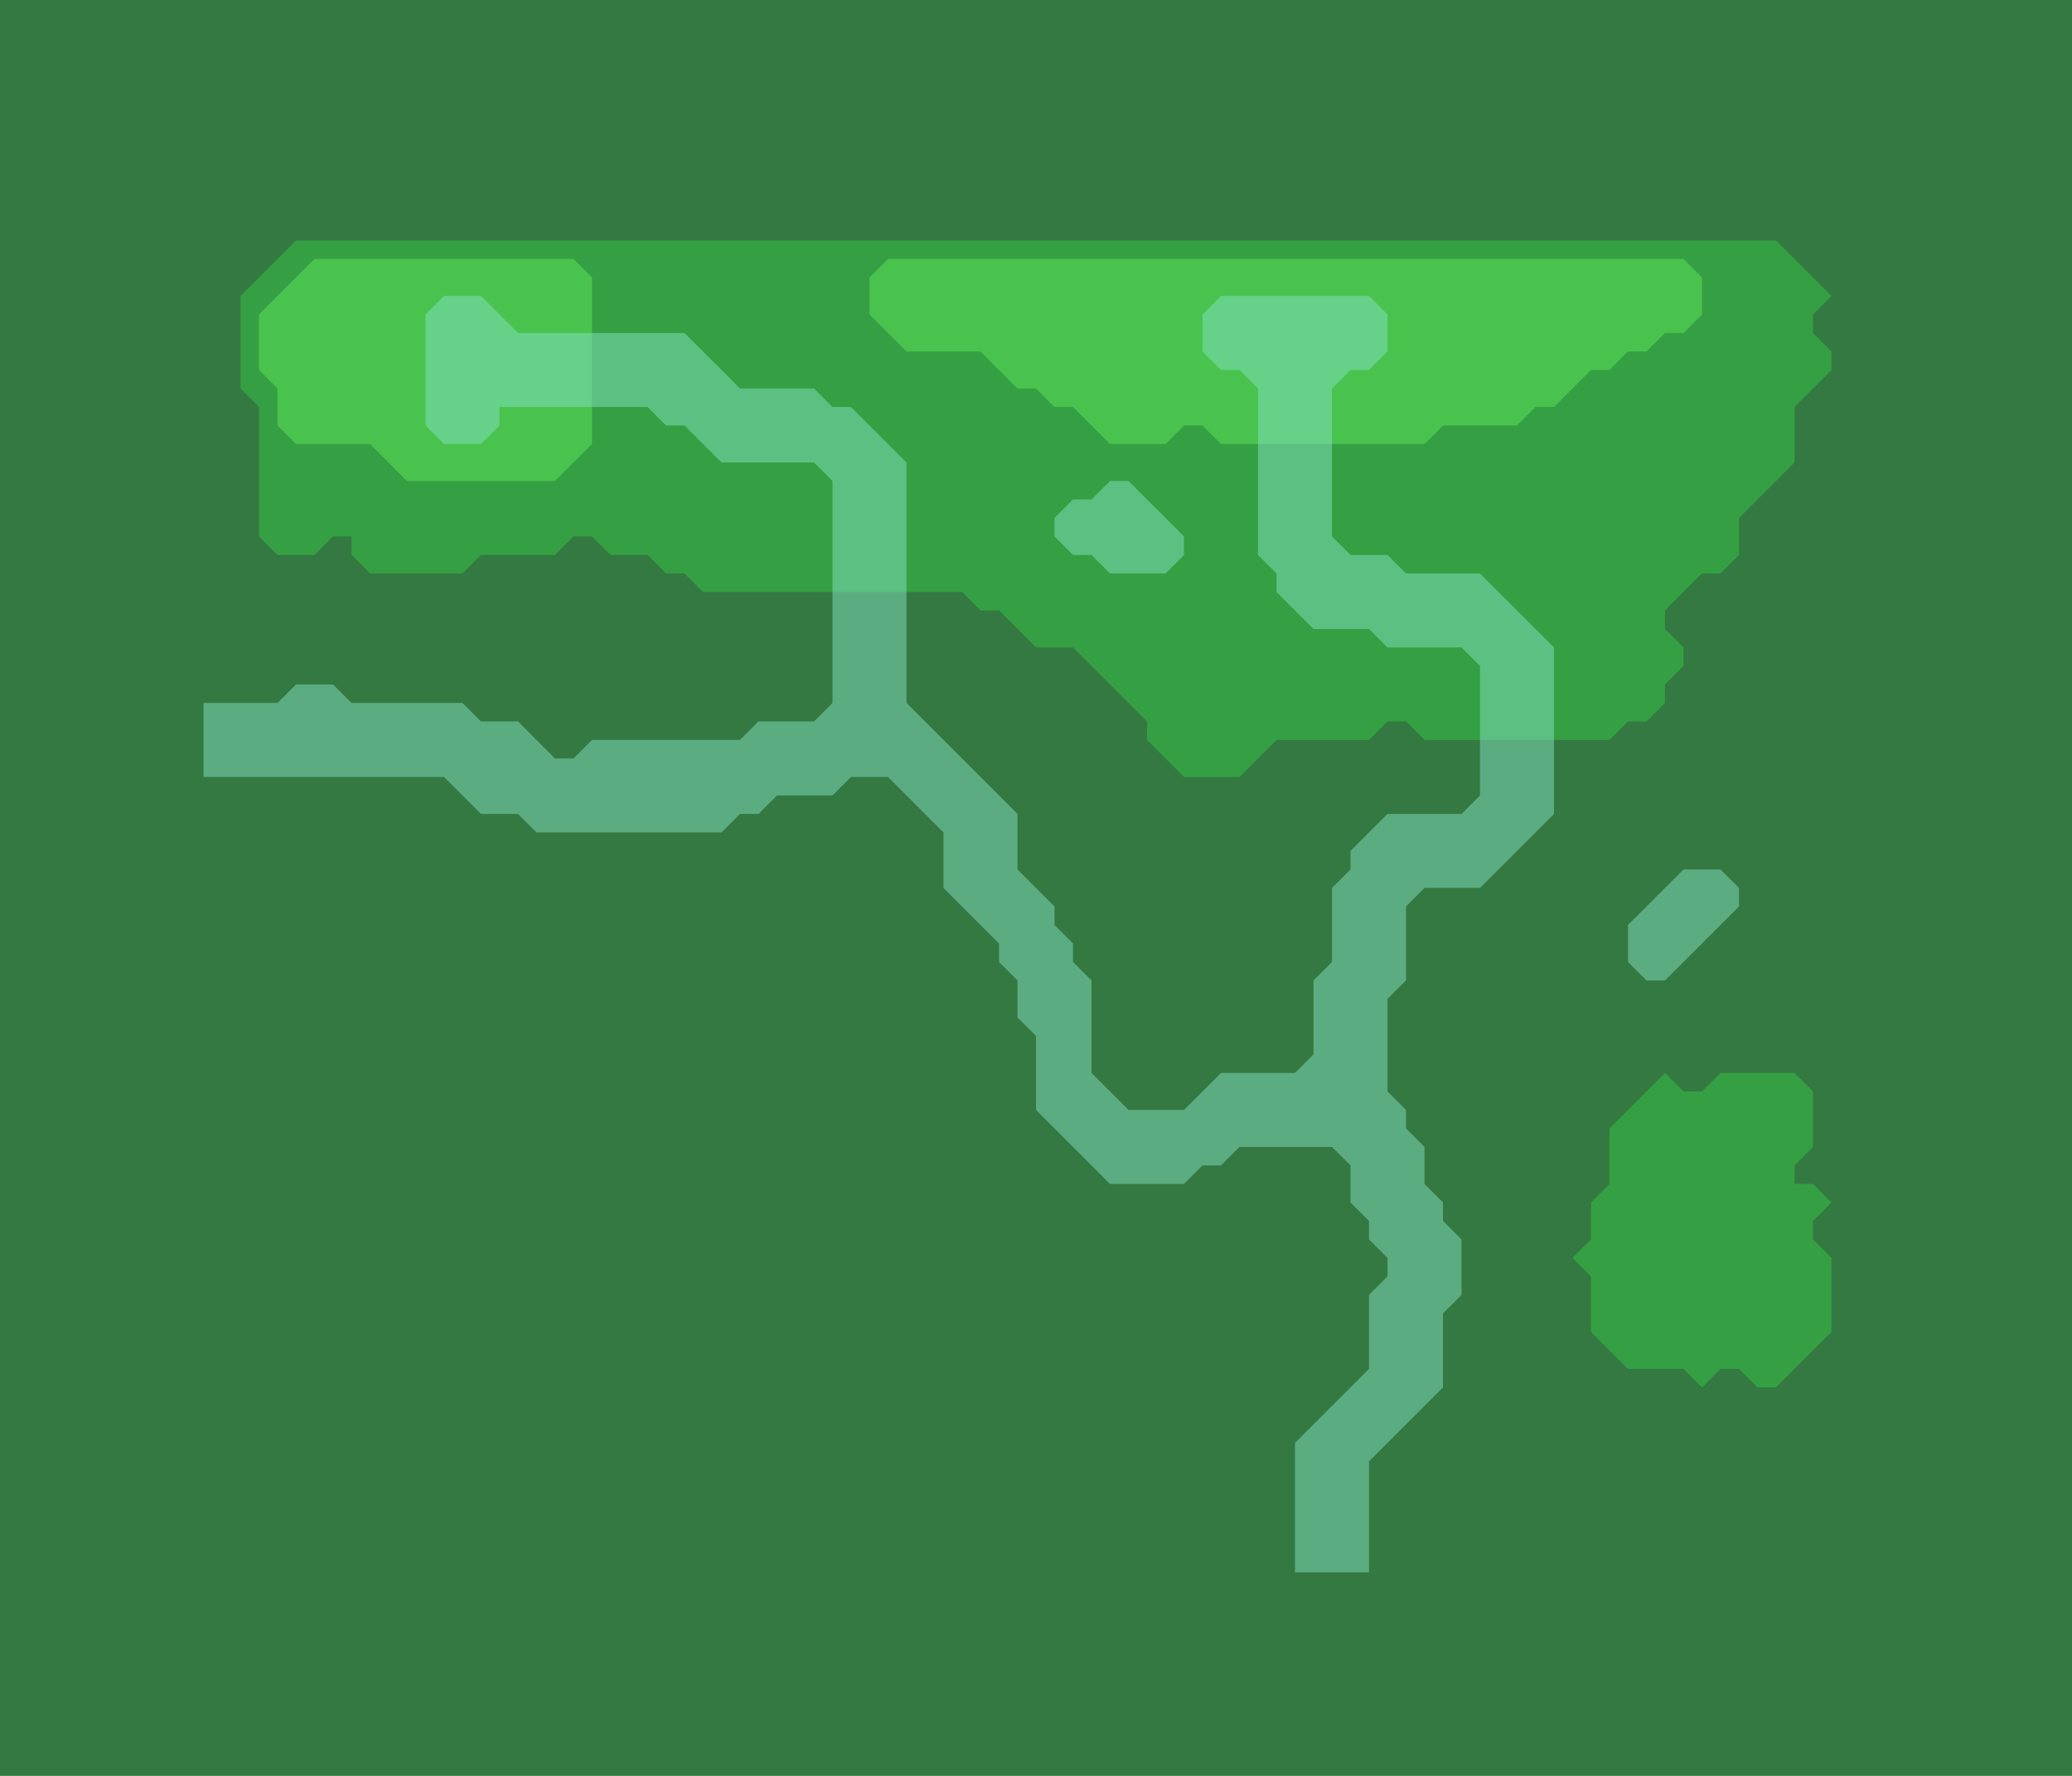
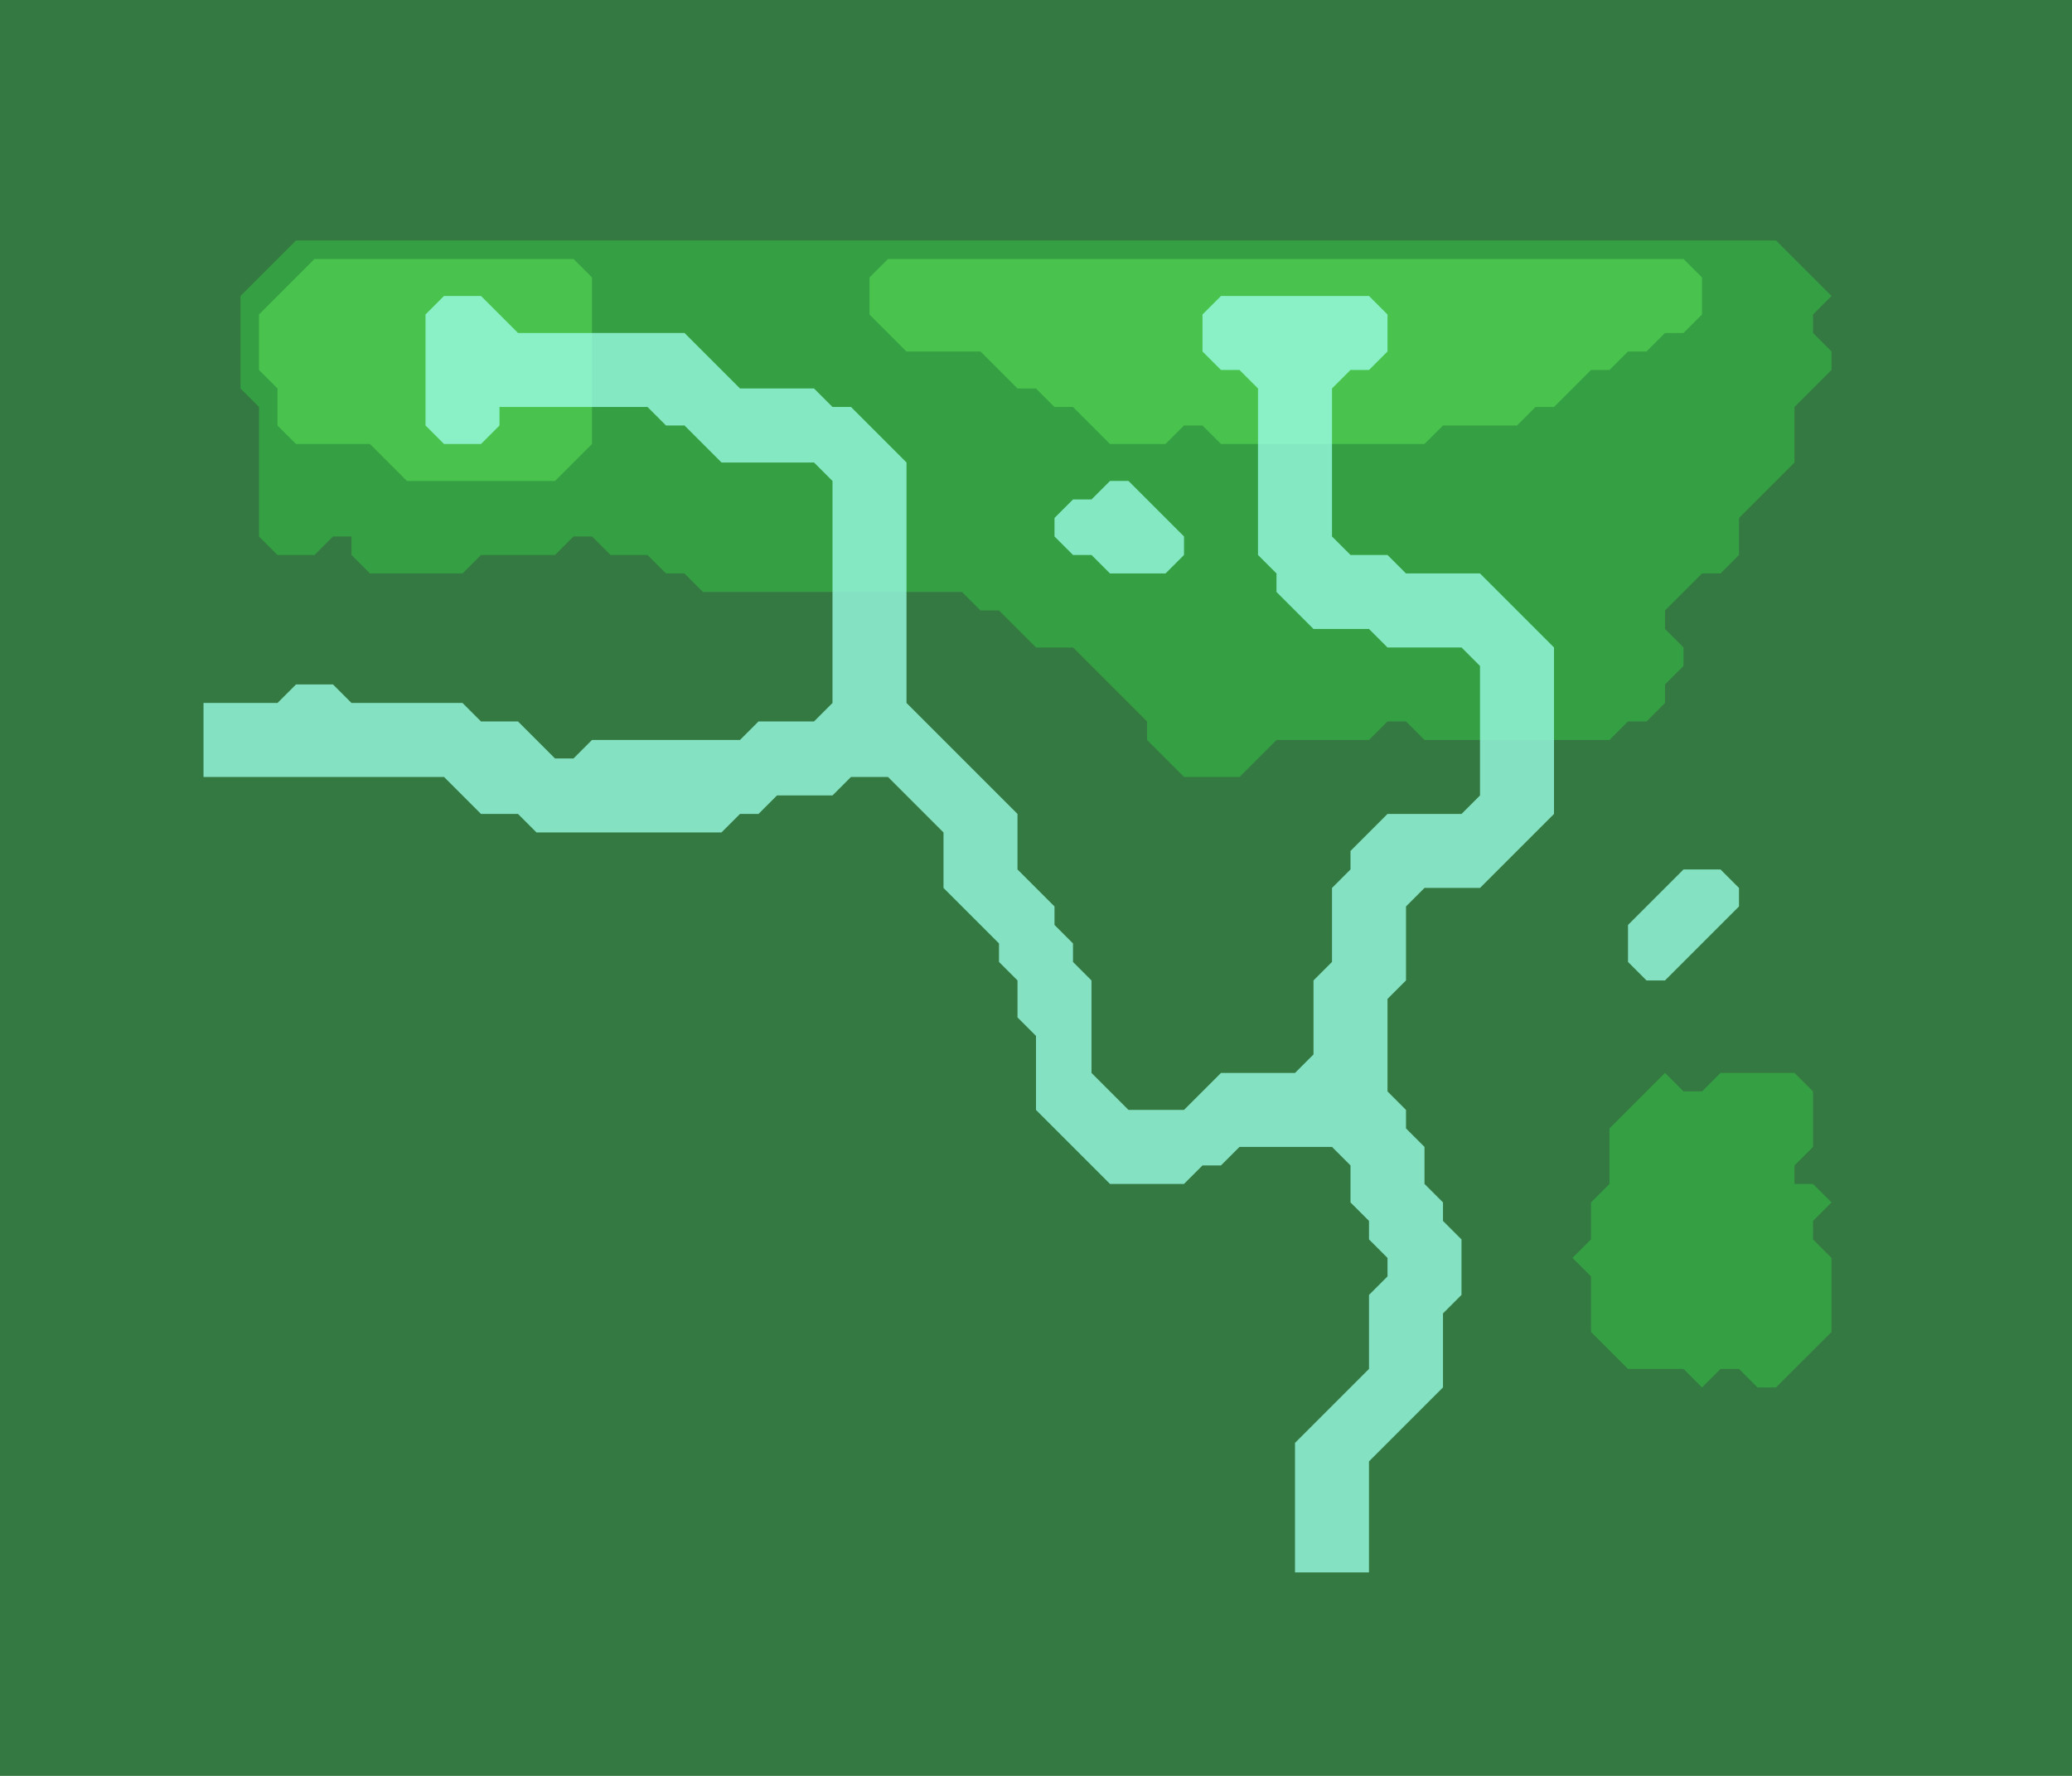
<svg xmlns="http://www.w3.org/2000/svg" viewBox="0 0 112 96" width="448" height="384">
  <rect x="0" y="0" width="112" height="96" fill="#347941" />
  <path d="M16,13L96,13L99,16L98,17L98,18L99,19L99,20L97,22L97,25L94,28L94,30L93,31L92,31L90,33L90,34L91,35L91,36L90,37L90,38L89,39L88,39L87,40L77,40L76,39L75,39L74,40L69,40L67,42L64,42L62,40L62,39L58,35L56,35L54,33L53,33L52,32L38,32L37,31L36,31L35,30L33,30L32,29L31,29L30,30L26,30L25,31L20,31L19,30L19,29L18,29L17,30L15,30L14,29L14,22L13,21L13,16Z M90,58L91,59L92,59L93,58L97,58L98,59L98,62L97,63L97,64L98,64L99,65L98,66L98,67L99,68L99,72L96,75L95,75L94,74L93,74L92,75L91,74L88,74L86,72L86,69L85,68L86,67L86,65L87,64L87,61Z" fill="#35a043" fill-rule="evenodd" />
  <path d="M17,14L31,14L32,15L32,24L30,26L22,26L20,24L16,24L15,23L15,21L14,20L14,17Z M48,14L91,14L92,15L92,17L91,18L90,18L89,19L88,19L87,20L86,20L84,22L83,22L82,23L78,23L77,24L66,24L65,23L64,23L63,24L60,24L58,22L57,22L56,21L55,21L53,19L49,19L47,17L47,15Z" fill="#4ac34e" fill-rule="evenodd" />
-   <path d="M24,16L26,16L28,18L37,18L40,21L44,21L45,22L46,22L49,25L49,38L55,44L55,47L57,49L57,50L58,51L58,52L59,53L59,58L61,60L64,60L66,58L70,58L71,57L71,53L72,52L72,48L73,47L73,46L75,44L79,44L80,43L80,36L79,35L75,35L74,34L71,34L69,32L69,31L68,30L68,21L67,20L66,20L65,19L65,17L66,16L74,16L75,17L75,19L74,20L73,20L72,21L72,29L73,30L75,30L76,31L80,31L84,35L84,44L80,48L77,48L76,49L76,53L75,54L75,59L76,60L76,61L77,62L77,64L78,65L78,66L79,67L79,70L78,71L78,75L74,79L74,85L70,85L70,78L74,74L74,70L75,69L75,68L74,67L74,66L73,65L73,63L72,62L67,62L66,63L65,63L64,64L60,64L56,60L56,56L55,55L55,53L54,52L54,51L51,48L51,45L48,42L46,42L45,43L42,43L41,44L40,44L39,45L29,45L28,44L26,44L24,42L11,42L11,38L15,38L16,37L18,37L19,38L25,38L26,39L28,39L30,41L31,41L32,40L40,40L41,39L44,39L45,38L45,26L44,25L39,25L37,23L36,23L35,22L27,22L27,23L26,24L24,24L23,23L23,17Z M60,26L61,26L64,29L64,30L63,31L60,31L59,30L58,30L57,29L57,28L58,27L59,27Z M91,47L93,47L94,48L94,49L90,53L89,53L88,52L88,50Z" fill="#83e1c3" fill-opacity="0.5" fill-rule="evenodd" />
+   <path d="M24,16L26,16L28,18L37,18L40,21L44,21L45,22L46,22L49,25L49,38L55,44L55,47L57,49L57,50L58,51L58,52L59,53L59,58L61,60L64,60L66,58L70,58L71,57L71,53L72,52L72,48L73,47L73,46L75,44L79,44L80,43L80,36L79,35L75,35L74,34L71,34L69,32L69,31L68,30L68,21L67,20L66,20L65,19L65,17L66,16L74,16L75,17L75,19L74,20L73,20L72,21L72,29L73,30L75,30L76,31L80,31L84,35L84,44L80,48L77,48L76,49L76,53L75,54L75,59L76,60L76,61L77,62L77,64L78,65L78,66L79,67L79,70L78,71L78,75L74,79L74,85L70,85L70,78L74,74L74,70L75,69L75,68L74,67L74,66L73,65L73,63L72,62L67,62L66,63L65,63L64,64L60,64L56,60L56,56L55,55L55,53L54,52L54,51L51,48L51,45L48,42L46,42L45,43L42,43L41,44L40,44L39,45L29,45L28,44L26,44L24,42L11,42L11,38L15,38L16,37L18,37L19,38L25,38L26,39L28,39L30,41L31,41L32,40L40,40L41,39L44,39L45,38L45,26L44,25L39,25L37,23L36,23L35,22L27,22L27,23L26,24L24,24L23,23L23,17Z M60,26L61,26L64,29L64,30L63,31L60,31L59,30L58,30L57,29L57,28L58,27L59,27Z M91,47L93,47L94,48L94,49L90,53L89,53L88,52L88,50Z" fill="#9CFFE8" fill-opacity="0.77" fill-rule="evenodd" />
</svg>
